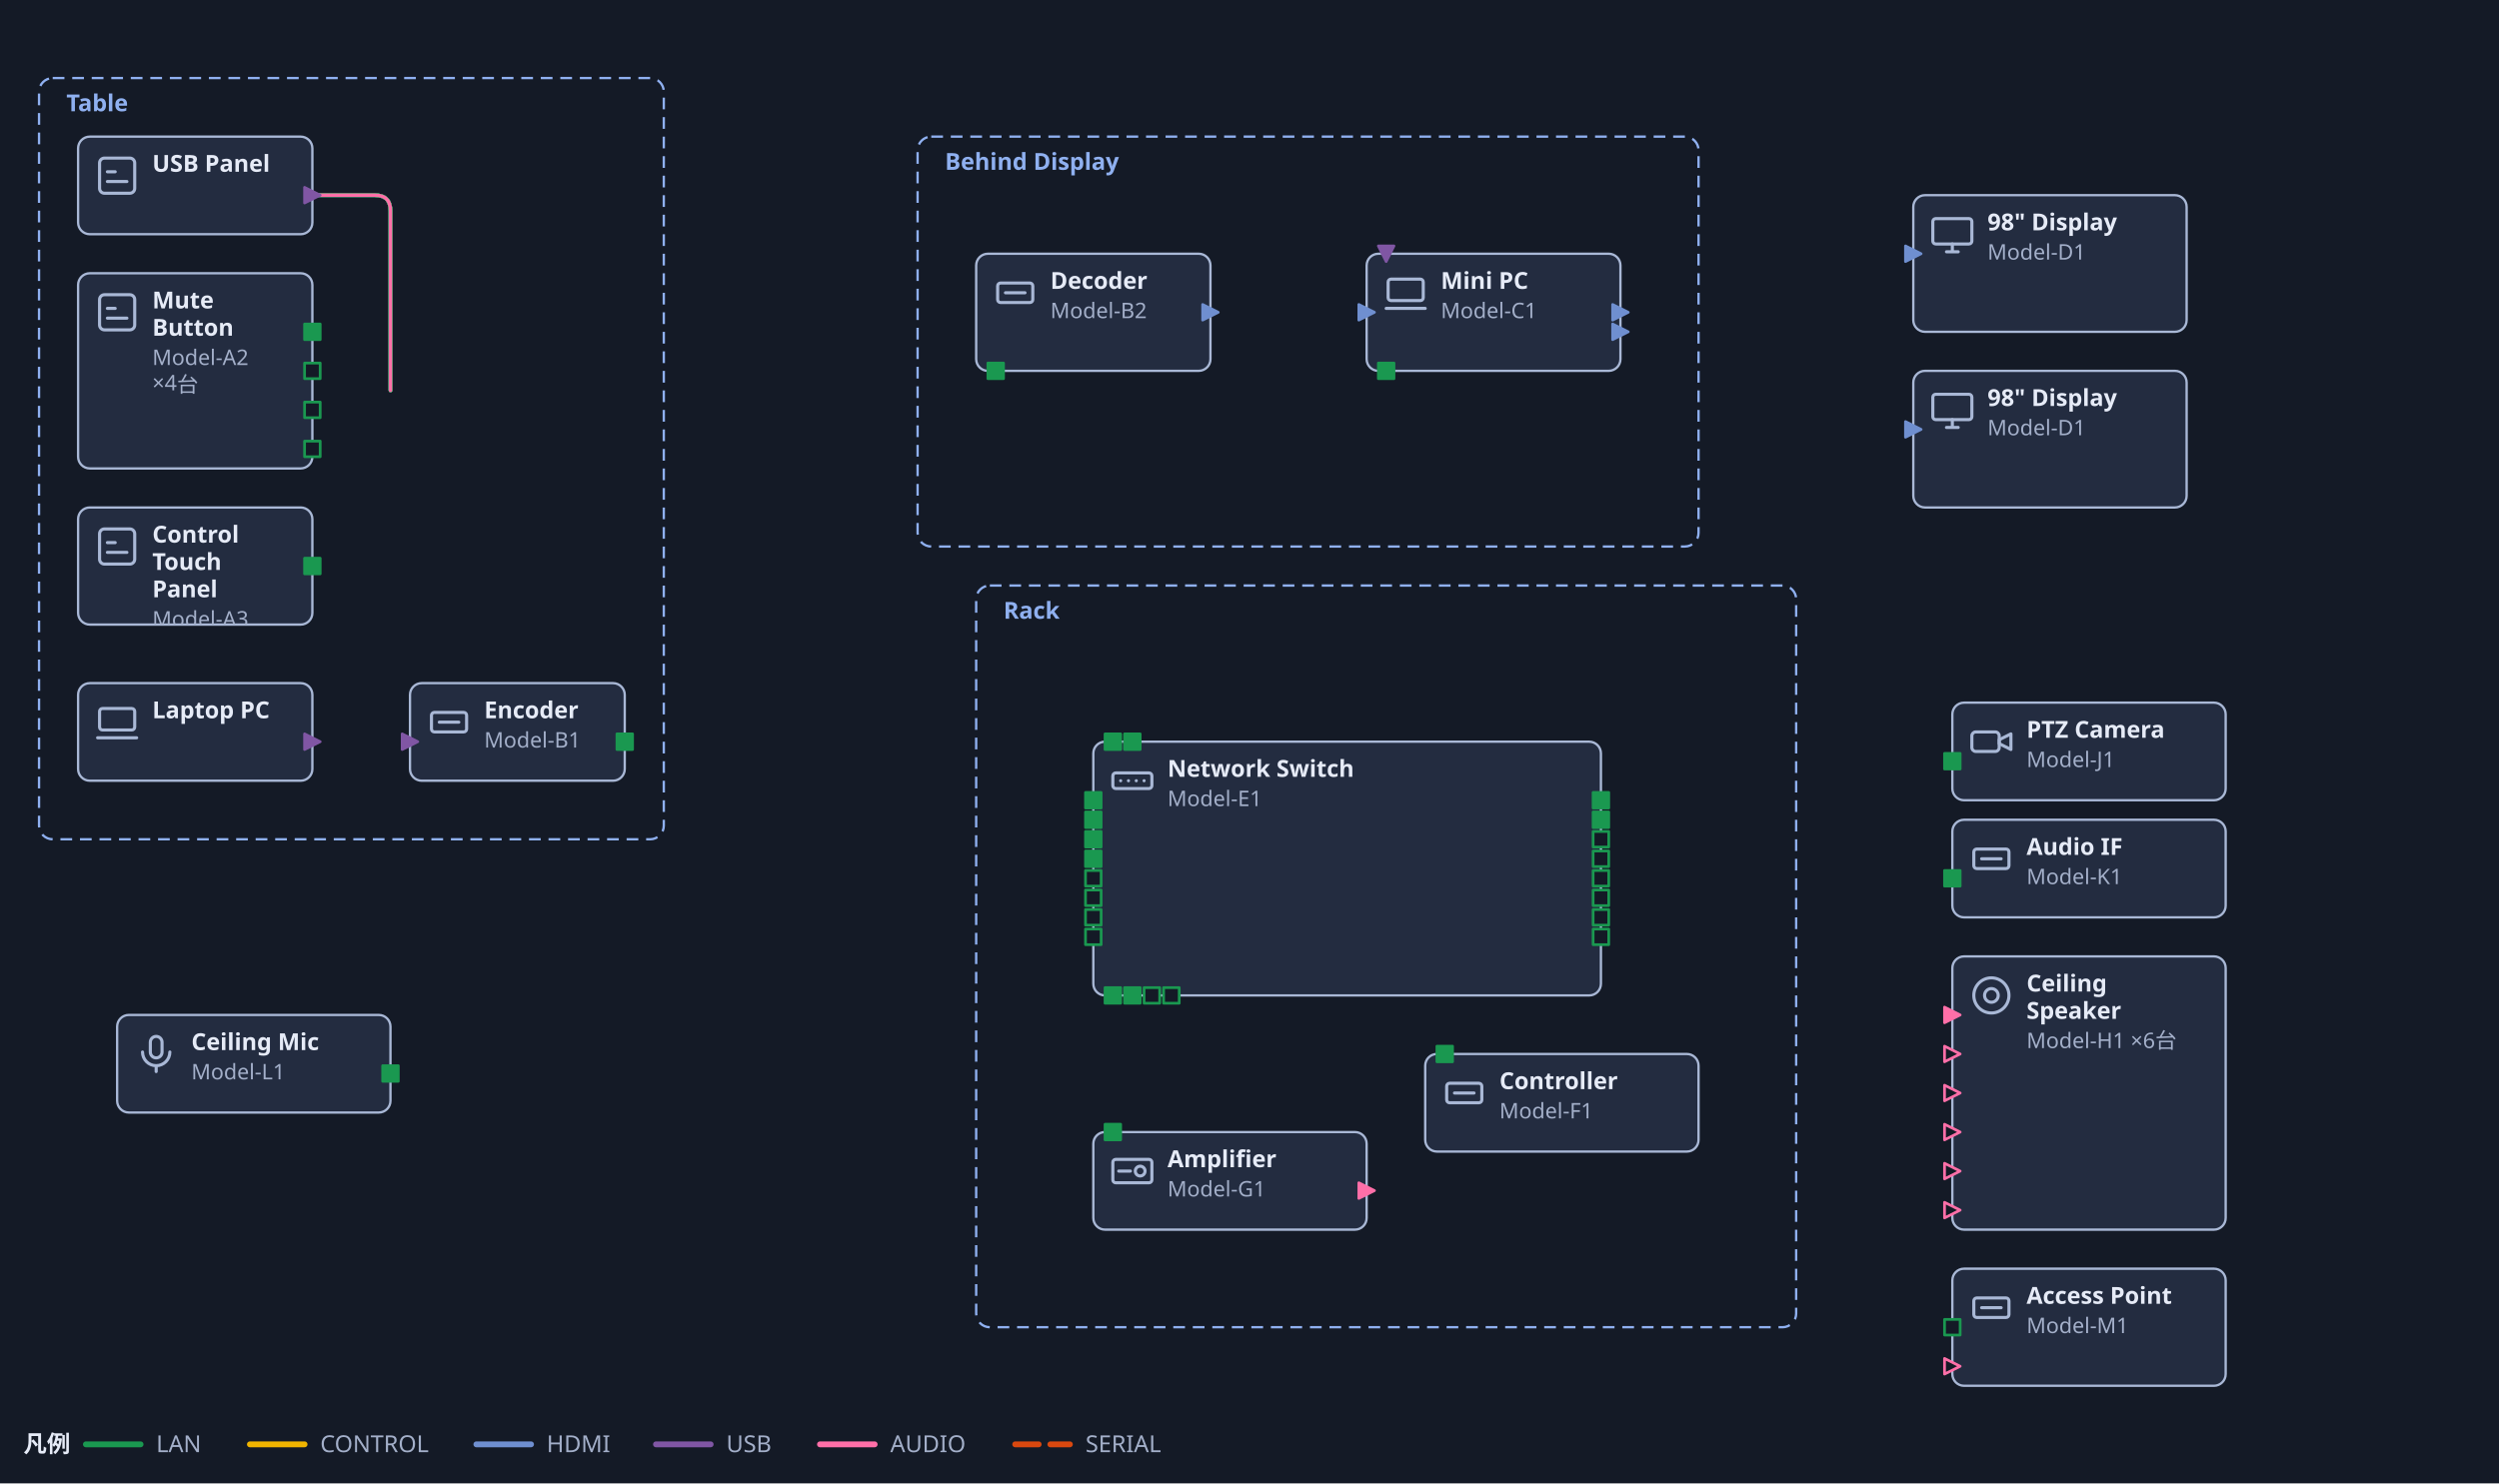
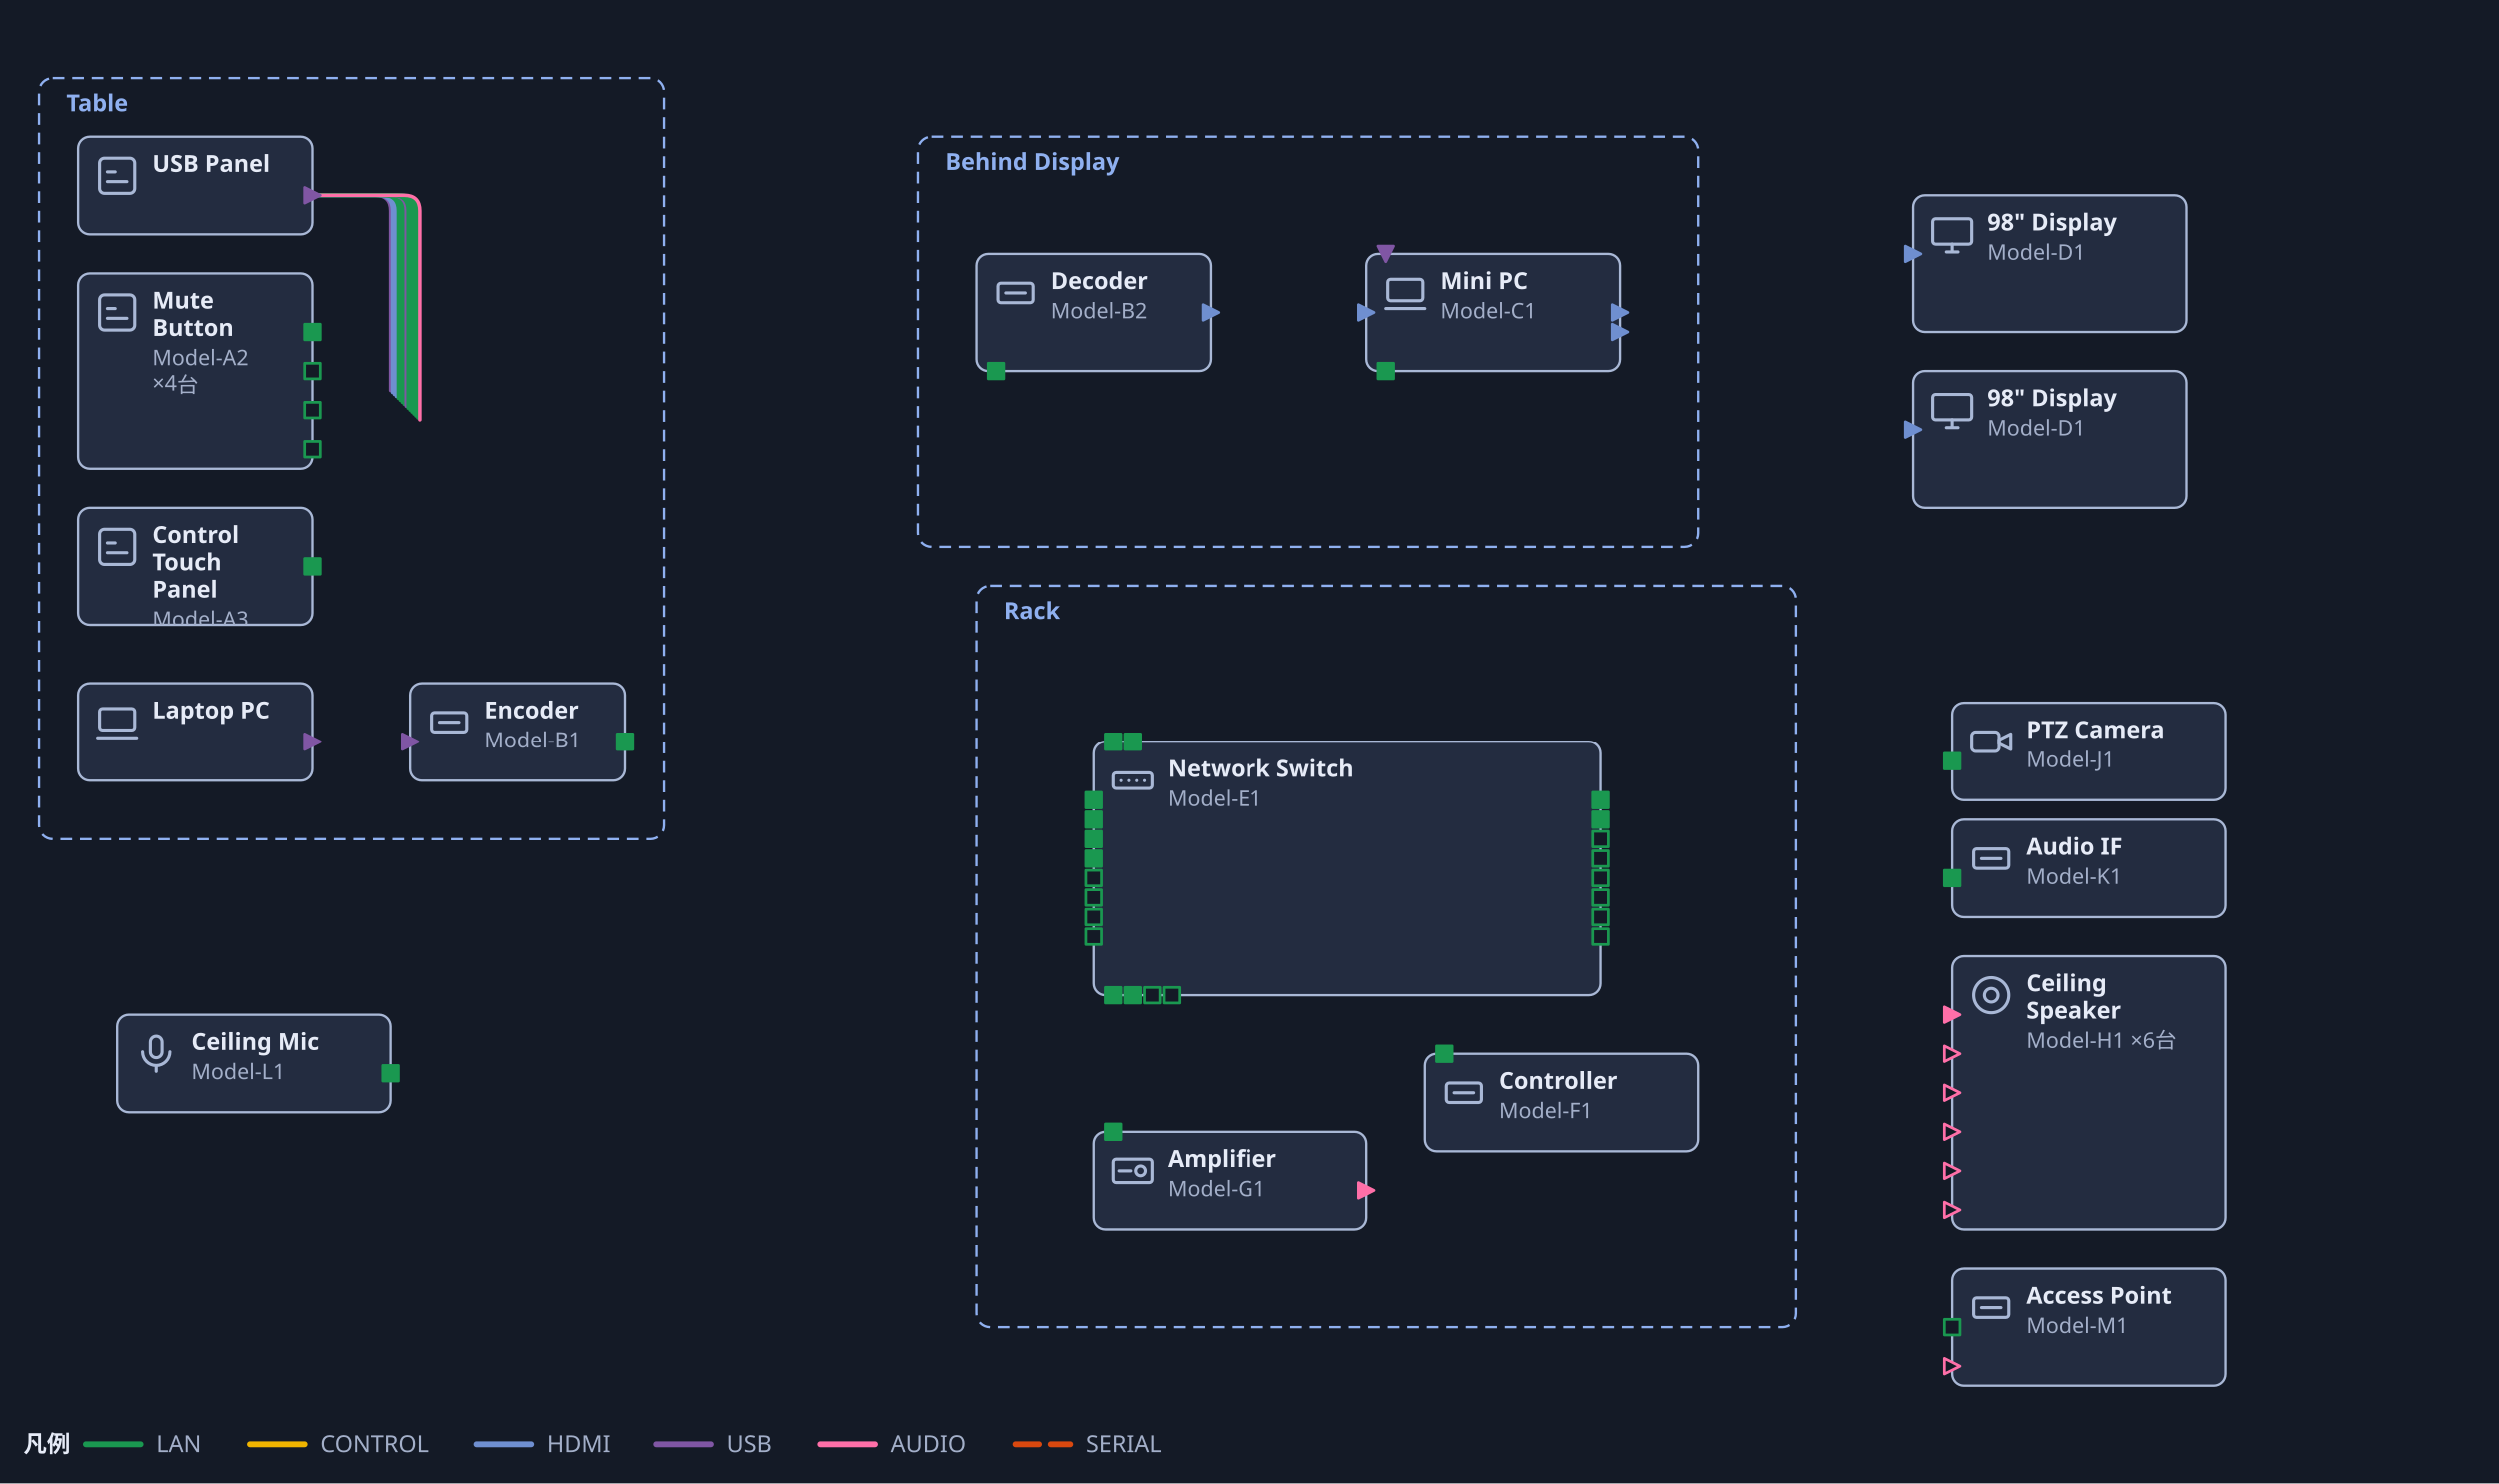
<svg xmlns="http://www.w3.org/2000/svg" width="1280" height="760" viewBox="0 0 1280 760" font-family="&quot;Yu Gothic UI&quot;, &quot;Meiryo&quot;, sans-serif">
  <rect width="1280" height="760" fill="#141a26" />
  <g>
    <rect x="20" y="40" width="320" height="390" rx="7" fill="none" stroke="#8fb0f0" stroke-width="1.2" stroke-dasharray="6 4" />
    <text x="34" y="57" font-size="12" font-weight="bold" fill="#8fb0f0">Table</text>
  </g>
  <g>
    <rect x="470" y="70" width="400" height="210" rx="7" fill="none" stroke="#8fb0f0" stroke-width="1.2" stroke-dasharray="6 4" />
    <text x="484" y="87" font-size="12" font-weight="bold" fill="#8fb0f0">Behind Display</text>
  </g>
  <g>
    <rect x="500" y="300" width="420" height="380" rx="7" fill="none" stroke="#8fb0f0" stroke-width="1.2" stroke-dasharray="6 4" />
    <text x="514" y="317" font-size="12" font-weight="bold" fill="#8fb0f0">Rack</text>
  </g>
  <path d="M100 100 L192 100 Q200 100 200 108 L200 200" fill="none" stroke="#8056a4" stroke-width="1.8" stroke-linecap="round" stroke-linejoin="round" />
-   <path d="M100 100 L192 100 Q200 100 200 108 L200 200" fill="none" stroke="#6f8fd0" stroke-width="1.8" stroke-linecap="round" stroke-linejoin="round" />
-   <path d="M100 100 L192 100 Q200 100 200 108 L200 200" fill="none" stroke="#6f8fd0" stroke-width="1.8" stroke-linecap="round" stroke-linejoin="round" />
-   <path d="M100 100 L192 100 Q200 100 200 108 L200 200" fill="none" stroke="#6f8fd0" stroke-width="1.8" stroke-linecap="round" stroke-linejoin="round" />
-   <path d="M100 100 L192 100 Q200 100 200 108 L200 200" fill="none" stroke="#1a9850" stroke-width="1.8" stroke-linecap="round" stroke-linejoin="round" />
-   <path d="M100 100 L192 100 Q200 100 200 108 L200 200" fill="none" stroke="#1a9850" stroke-width="1.8" stroke-linecap="round" stroke-linejoin="round" />
-   <path d="M100 100 L192 100 Q200 100 200 108 L200 200" fill="none" stroke="#1a9850" stroke-width="1.8" stroke-linecap="round" stroke-linejoin="round" />
-   <path d="M100 100 L192 100 Q200 100 200 108 L200 200" fill="none" stroke="#1a9850" stroke-width="1.8" stroke-linecap="round" stroke-linejoin="round" />
-   <path d="M100 100 L192 100 Q200 100 200 108 L200 200" fill="none" stroke="#8056a4" stroke-width="1.8" stroke-linecap="round" stroke-linejoin="round" />
-   <path d="M100 100 L192 100 Q200 100 200 108 L200 200" fill="none" stroke="#1a9850" stroke-width="1.8" stroke-linecap="round" stroke-linejoin="round" />
-   <path d="M100 100 L192 100 Q200 100 200 108 L200 200" fill="none" stroke="#1a9850" stroke-width="1.8" stroke-linecap="round" stroke-linejoin="round" />
-   <path d="M100 100 L192 100 Q200 100 200 108 L200 200" fill="none" stroke="#1a9850" stroke-width="1.8" stroke-linecap="round" stroke-linejoin="round" />
-   <path d="M100 100 L192 100 Q200 100 200 108 L200 200" fill="none" stroke="#1a9850" stroke-width="1.8" stroke-linecap="round" stroke-linejoin="round" />
-   <path d="M100 100 L192 100 Q200 100 200 108 L200 200" fill="none" stroke="#1a9850" stroke-width="1.8" stroke-linecap="round" stroke-linejoin="round" />
-   <path d="M100 100 L192 100 Q200 100 200 108 L200 200" fill="none" stroke="#1a9850" stroke-width="1.8" stroke-linecap="round" stroke-linejoin="round" />
-   <path d="M100 100 L192 100 Q200 100 200 108 L200 200" fill="none" stroke="#ff6fa8" stroke-width="1.8" stroke-linecap="round" stroke-linejoin="round" />
+   <path d="M101 100 L193 100 Q201 100 201 108 L201 201" fill="none" stroke="#6f8fd0" stroke-width="1.8" stroke-linecap="round" stroke-linejoin="round" />
+   <path d="M102 100 L194 100 Q202 100 202 108 L202 202" fill="none" stroke="#6f8fd0" stroke-width="1.8" stroke-linecap="round" stroke-linejoin="round" />
+   <path d="M103 100 L195 100 Q203 100 203 108 L203 203" fill="none" stroke="#6f8fd0" stroke-width="1.8" stroke-linecap="round" stroke-linejoin="round" />
+   <path d="M104 100 L196 100 Q204 100 204 108 L204 204" fill="none" stroke="#1a9850" stroke-width="1.8" stroke-linecap="round" stroke-linejoin="round" />
+   <path d="M105 100 L197 100 Q205 100 205 108 L205 205" fill="none" stroke="#1a9850" stroke-width="1.8" stroke-linecap="round" stroke-linejoin="round" />
+   <path d="M106 100 L198 100 Q206 100 206 108 L206 206" fill="none" stroke="#1a9850" stroke-width="1.8" stroke-linecap="round" stroke-linejoin="round" />
+   <path d="M107 100 L199 100 Q207 100 207 108 L207 207" fill="none" stroke="#1a9850" stroke-width="1.8" stroke-linecap="round" stroke-linejoin="round" />
+   <path d="M108 100 L200 100 Q208 100 208 108 L208 208" fill="none" stroke="#8056a4" stroke-width="1.8" stroke-linecap="round" stroke-linejoin="round" />
+   <path d="M109 100 L201 100 Q209 100 209 108 L209 209" fill="none" stroke="#1a9850" stroke-width="1.8" stroke-linecap="round" stroke-linejoin="round" />
+   <path d="M110 100 L202 100 Q210 100 210 108 L210 210" fill="none" stroke="#1a9850" stroke-width="1.8" stroke-linecap="round" stroke-linejoin="round" />
+   <path d="M111 100 L203 100 Q211 100 211 108 L211 211" fill="none" stroke="#1a9850" stroke-width="1.8" stroke-linecap="round" stroke-linejoin="round" />
+   <path d="M112 100 L204 100 Q212 100 212 108 L212 212" fill="none" stroke="#1a9850" stroke-width="1.8" stroke-linecap="round" stroke-linejoin="round" />
+   <path d="M113 100 L205 100 Q213 100 213 108 L213 213" fill="none" stroke="#1a9850" stroke-width="1.8" stroke-linecap="round" stroke-linejoin="round" />
+   <path d="M114 100 L206 100 Q214 100 214 108 L214 214" fill="none" stroke="#1a9850" stroke-width="1.8" stroke-linecap="round" stroke-linejoin="round" />
+   <path d="M115 100 L207 100 Q215 100 215 108 L215 215" fill="none" stroke="#ff6fa8" stroke-width="1.8" stroke-linecap="round" stroke-linejoin="round" />
  <g>
    <clipPath id="clip-0">
      <rect x="40" y="70" width="120" height="50" />
    </clipPath>
    <rect x="40" y="70" width="120" height="50" rx="6" fill="#232c40" stroke="#a9b8d6" stroke-width="1.2" />
    <g transform="translate(48 78) scale(1)" fill="none" stroke="#a9b8d6" stroke-width="1.6" stroke-linecap="round" stroke-linejoin="round">
      <rect x="3" y="3" width="18" height="18" rx="2.5" />
      <path d="M7 15h10M7 10h4" />
    </g>
    <g clip-path="url(#clip-0)">
      <text x="78" y="88" font-size="12" font-weight="bold" fill="#e6ebf7">USB Panel</text>
    </g>
    <polygon points="156,96 164,100 156,104" fill="#8056a4" stroke="#8056a4" stroke-width="1.4" stroke-linejoin="round" />
  </g>
  <g>
    <clipPath id="clip-1">
      <rect x="40" y="140" width="120" height="100" />
    </clipPath>
    <rect x="40" y="140" width="120" height="100" rx="6" fill="#232c40" stroke="#a9b8d6" stroke-width="1.2" />
    <g transform="translate(48 148) scale(1)" fill="none" stroke="#a9b8d6" stroke-width="1.6" stroke-linecap="round" stroke-linejoin="round">
      <rect x="3" y="3" width="18" height="18" rx="2.5" />
      <path d="M7 15h10M7 10h4" />
    </g>
    <g clip-path="url(#clip-1)">
      <text x="78" y="158" font-size="12" font-weight="bold" fill="#e6ebf7">Mute</text>
      <text x="78" y="172" font-size="12" font-weight="bold" fill="#e6ebf7">Button</text>
      <text x="78" y="187" font-size="11" fill="#a3afc9">Model-A2</text>
      <text x="78" y="200" font-size="11" fill="#a3afc9">×4台</text>
    </g>
    <polygon points="156,166 164,166 164,174 156,174" fill="#1a9850" stroke="#1a9850" stroke-width="1.4" stroke-linejoin="round" />
    <polygon points="156,186 164,186 164,194 156,194" fill="#141a26" stroke="#1a9850" stroke-width="1.4" stroke-linejoin="round" />
    <polygon points="156,206 164,206 164,214 156,214" fill="#141a26" stroke="#1a9850" stroke-width="1.4" stroke-linejoin="round" />
    <polygon points="156,226 164,226 164,234 156,234" fill="#141a26" stroke="#1a9850" stroke-width="1.4" stroke-linejoin="round" />
  </g>
  <g>
    <clipPath id="clip-2">
      <rect x="40" y="260" width="120" height="60" />
    </clipPath>
    <rect x="40" y="260" width="120" height="60" rx="6" fill="#232c40" stroke="#a9b8d6" stroke-width="1.2" />
    <g transform="translate(48 268) scale(1)" fill="none" stroke="#a9b8d6" stroke-width="1.6" stroke-linecap="round" stroke-linejoin="round">
      <rect x="3" y="3" width="18" height="18" rx="2.5" />
      <path d="M7 15h10M7 10h4" />
    </g>
    <g clip-path="url(#clip-2)">
      <text x="78" y="278" font-size="12" font-weight="bold" fill="#e6ebf7">Control</text>
      <text x="78" y="292" font-size="12" font-weight="bold" fill="#e6ebf7">Touch</text>
      <text x="78" y="306" font-size="12" font-weight="bold" fill="#e6ebf7">Panel</text>
      <text x="78" y="321" font-size="11" fill="#a3afc9">Model-A3</text>
    </g>
    <polygon points="156,286 164,286 164,294 156,294" fill="#1a9850" stroke="#1a9850" stroke-width="1.4" stroke-linejoin="round" />
  </g>
  <g>
    <clipPath id="clip-3">
      <rect x="40" y="350" width="120" height="50" />
    </clipPath>
    <rect x="40" y="350" width="120" height="50" rx="6" fill="#232c40" stroke="#a9b8d6" stroke-width="1.2" />
    <g transform="translate(48 358) scale(1)" fill="none" stroke="#a9b8d6" stroke-width="1.6" stroke-linecap="round" stroke-linejoin="round">
      <rect x="3" y="5" width="18" height="11" rx="1.5" />
      <path d="M2 20h20" />
    </g>
    <g clip-path="url(#clip-3)">
      <text x="78" y="368" font-size="12" font-weight="bold" fill="#e6ebf7">Laptop PC</text>
    </g>
    <polygon points="156,376 164,380 156,384" fill="#8056a4" stroke="#8056a4" stroke-width="1.4" stroke-linejoin="round" />
  </g>
  <g>
    <clipPath id="clip-4">
      <rect x="210" y="350" width="110" height="50" />
    </clipPath>
    <rect x="210" y="350" width="110" height="50" rx="6" fill="#232c40" stroke="#a9b8d6" stroke-width="1.2" />
    <g transform="translate(218 358) scale(1)" fill="none" stroke="#a9b8d6" stroke-width="1.6" stroke-linecap="round" stroke-linejoin="round">
      <rect x="3" y="7" width="18" height="10" rx="1.5" />
      <path d="M7 12h10" />
    </g>
    <g clip-path="url(#clip-4)">
      <text x="248" y="368" font-size="12" font-weight="bold" fill="#e6ebf7">Encoder</text>
      <text x="248" y="383" font-size="11" fill="#a3afc9">Model-B1</text>
    </g>
    <polygon points="206,376 214,380 206,384" fill="#8056a4" stroke="#8056a4" stroke-width="1.4" stroke-linejoin="round" />
    <polygon points="316,376 324,376 324,384 316,384" fill="#1a9850" stroke="#1a9850" stroke-width="1.4" stroke-linejoin="round" />
  </g>
  <g>
    <clipPath id="clip-5">
      <rect x="500" y="130" width="120" height="60" />
    </clipPath>
    <rect x="500" y="130" width="120" height="60" rx="6" fill="#232c40" stroke="#a9b8d6" stroke-width="1.2" />
    <g transform="translate(508 138) scale(1)" fill="none" stroke="#a9b8d6" stroke-width="1.6" stroke-linecap="round" stroke-linejoin="round">
      <rect x="3" y="7" width="18" height="10" rx="1.5" />
      <path d="M7 12h10" />
    </g>
    <g clip-path="url(#clip-5)">
      <text x="538" y="148" font-size="12" font-weight="bold" fill="#e6ebf7">Decoder</text>
      <text x="538" y="163" font-size="11" fill="#a3afc9">Model-B2</text>
    </g>
    <polygon points="616,156 624,160 616,164" fill="#6f8fd0" stroke="#6f8fd0" stroke-width="1.4" stroke-linejoin="round" />
    <polygon points="506,186 514,186 514,194 506,194" fill="#1a9850" stroke="#1a9850" stroke-width="1.4" stroke-linejoin="round" />
  </g>
  <g>
    <clipPath id="clip-6">
      <rect x="700" y="130" width="130" height="60" />
    </clipPath>
    <rect x="700" y="130" width="130" height="60" rx="6" fill="#232c40" stroke="#a9b8d6" stroke-width="1.2" />
    <g transform="translate(708 138) scale(1)" fill="none" stroke="#a9b8d6" stroke-width="1.6" stroke-linecap="round" stroke-linejoin="round">
      <rect x="3" y="5" width="18" height="11" rx="1.5" />
      <path d="M2 20h20" />
    </g>
    <g clip-path="url(#clip-6)">
      <text x="738" y="148" font-size="12" font-weight="bold" fill="#e6ebf7">Mini PC</text>
      <text x="738" y="163" font-size="11" fill="#a3afc9">Model-C1</text>
    </g>
    <polygon points="696,156 704,160 696,164" fill="#6f8fd0" stroke="#6f8fd0" stroke-width="1.4" stroke-linejoin="round" />
    <polygon points="826,156 834,160 826,164" fill="#6f8fd0" stroke="#6f8fd0" stroke-width="1.4" stroke-linejoin="round" />
    <polygon points="826,166 834,170 826,174" fill="#6f8fd0" stroke="#6f8fd0" stroke-width="1.4" stroke-linejoin="round" />
    <polygon points="706,126 714,126 710,134" fill="#8056a4" stroke="#8056a4" stroke-width="1.4" stroke-linejoin="round" />
    <polygon points="706,186 714,186 714,194 706,194" fill="#1a9850" stroke="#1a9850" stroke-width="1.4" stroke-linejoin="round" />
  </g>
  <g>
    <clipPath id="clip-7">
      <rect x="980" y="100" width="140" height="70" />
    </clipPath>
    <rect x="980" y="100" width="140" height="70" rx="6" fill="#232c40" stroke="#a9b8d6" stroke-width="1.2" />
    <g transform="translate(988 108) scale(1)" fill="none" stroke="#a9b8d6" stroke-width="1.6" stroke-linecap="round" stroke-linejoin="round">
      <rect x="2" y="4" width="20" height="13" rx="1.5" />
      <path d="M9 21h6M12 17v4" />
    </g>
    <g clip-path="url(#clip-7)">
      <text x="1018" y="118" font-size="12" font-weight="bold" fill="#e6ebf7">98" Display</text>
      <text x="1018" y="133" font-size="11" fill="#a3afc9">Model-D1</text>
    </g>
    <polygon points="976,126 984,130 976,134" fill="#6f8fd0" stroke="#6f8fd0" stroke-width="1.4" stroke-linejoin="round" />
  </g>
  <g>
    <clipPath id="clip-8">
      <rect x="980" y="190" width="140" height="70" />
    </clipPath>
    <rect x="980" y="190" width="140" height="70" rx="6" fill="#232c40" stroke="#a9b8d6" stroke-width="1.2" />
    <g transform="translate(988 198) scale(1)" fill="none" stroke="#a9b8d6" stroke-width="1.6" stroke-linecap="round" stroke-linejoin="round">
      <rect x="2" y="4" width="20" height="13" rx="1.5" />
      <path d="M9 21h6M12 17v4" />
    </g>
    <g clip-path="url(#clip-8)">
      <text x="1018" y="208" font-size="12" font-weight="bold" fill="#e6ebf7">98" Display</text>
      <text x="1018" y="223" font-size="11" fill="#a3afc9">Model-D1</text>
    </g>
    <polygon points="976,216 984,220 976,224" fill="#6f8fd0" stroke="#6f8fd0" stroke-width="1.4" stroke-linejoin="round" />
  </g>
  <g>
    <clipPath id="clip-9">
      <rect x="560" y="380" width="260" height="130" />
    </clipPath>
    <rect x="560" y="380" width="260" height="130" rx="6" fill="#232c40" stroke="#a9b8d6" stroke-width="1.2" />
    <g transform="translate(568 388) scale(1)" fill="none" stroke="#a9b8d6" stroke-width="1.6" stroke-linecap="round" stroke-linejoin="round">
      <rect x="2" y="8" width="20" height="8" rx="1.5" />
      <path d="M6 12h.01M10 12h.01M14 12h.01M18 12h.01" />
    </g>
    <g clip-path="url(#clip-9)">
      <text x="598" y="398" font-size="12" font-weight="bold" fill="#e6ebf7">Network Switch</text>
      <text x="598" y="413" font-size="11" fill="#a3afc9">Model-E1</text>
    </g>
    <polygon points="556,406 564,406 564,414 556,414" fill="#1a9850" stroke="#1a9850" stroke-width="1.4" stroke-linejoin="round" />
    <polygon points="556,416 564,416 564,424 556,424" fill="#1a9850" stroke="#1a9850" stroke-width="1.4" stroke-linejoin="round" />
    <polygon points="556,426 564,426 564,434 556,434" fill="#1a9850" stroke="#1a9850" stroke-width="1.4" stroke-linejoin="round" />
    <polygon points="556,436 564,436 564,444 556,444" fill="#1a9850" stroke="#1a9850" stroke-width="1.4" stroke-linejoin="round" />
    <polygon points="556,446 564,446 564,454 556,454" fill="#141a26" stroke="#1a9850" stroke-width="1.4" stroke-linejoin="round" />
    <polygon points="556,456 564,456 564,464 556,464" fill="#141a26" stroke="#1a9850" stroke-width="1.4" stroke-linejoin="round" />
    <polygon points="556,466 564,466 564,474 556,474" fill="#141a26" stroke="#1a9850" stroke-width="1.4" stroke-linejoin="round" />
    <polygon points="556,476 564,476 564,484 556,484" fill="#141a26" stroke="#1a9850" stroke-width="1.4" stroke-linejoin="round" />
    <polygon points="816,406 824,406 824,414 816,414" fill="#1a9850" stroke="#1a9850" stroke-width="1.4" stroke-linejoin="round" />
    <polygon points="816,416 824,416 824,424 816,424" fill="#1a9850" stroke="#1a9850" stroke-width="1.4" stroke-linejoin="round" />
    <polygon points="816,426 824,426 824,434 816,434" fill="#141a26" stroke="#1a9850" stroke-width="1.4" stroke-linejoin="round" />
    <polygon points="816,436 824,436 824,444 816,444" fill="#141a26" stroke="#1a9850" stroke-width="1.4" stroke-linejoin="round" />
    <polygon points="816,446 824,446 824,454 816,454" fill="#141a26" stroke="#1a9850" stroke-width="1.4" stroke-linejoin="round" />
    <polygon points="816,456 824,456 824,464 816,464" fill="#141a26" stroke="#1a9850" stroke-width="1.4" stroke-linejoin="round" />
    <polygon points="816,466 824,466 824,474 816,474" fill="#141a26" stroke="#1a9850" stroke-width="1.4" stroke-linejoin="round" />
    <polygon points="816,476 824,476 824,484 816,484" fill="#141a26" stroke="#1a9850" stroke-width="1.4" stroke-linejoin="round" />
    <polygon points="566,376 574,376 574,384 566,384" fill="#1a9850" stroke="#1a9850" stroke-width="1.4" stroke-linejoin="round" />
    <polygon points="576,376 584,376 584,384 576,384" fill="#1a9850" stroke="#1a9850" stroke-width="1.4" stroke-linejoin="round" />
    <polygon points="566,506 574,506 574,514 566,514" fill="#1a9850" stroke="#1a9850" stroke-width="1.4" stroke-linejoin="round" />
    <polygon points="576,506 584,506 584,514 576,514" fill="#1a9850" stroke="#1a9850" stroke-width="1.4" stroke-linejoin="round" />
    <polygon points="586,506 594,506 594,514 586,514" fill="#141a26" stroke="#1a9850" stroke-width="1.4" stroke-linejoin="round" />
    <polygon points="596,506 604,506 604,514 596,514" fill="#141a26" stroke="#1a9850" stroke-width="1.4" stroke-linejoin="round" />
  </g>
  <g>
    <clipPath id="clip-10">
      <rect x="730" y="540" width="140" height="50" />
    </clipPath>
    <rect x="730" y="540" width="140" height="50" rx="6" fill="#232c40" stroke="#a9b8d6" stroke-width="1.2" />
    <g transform="translate(738 548) scale(1)" fill="none" stroke="#a9b8d6" stroke-width="1.6" stroke-linecap="round" stroke-linejoin="round">
      <rect x="3" y="7" width="18" height="10" rx="1.5" />
      <path d="M7 12h10" />
    </g>
    <g clip-path="url(#clip-10)">
      <text x="768" y="558" font-size="12" font-weight="bold" fill="#e6ebf7">Controller</text>
      <text x="768" y="573" font-size="11" fill="#a3afc9">Model-F1</text>
    </g>
    <polygon points="736,536 744,536 744,544 736,544" fill="#1a9850" stroke="#1a9850" stroke-width="1.4" stroke-linejoin="round" />
  </g>
  <g>
    <clipPath id="clip-11">
      <rect x="560" y="580" width="140" height="50" />
    </clipPath>
    <rect x="560" y="580" width="140" height="50" rx="6" fill="#232c40" stroke="#a9b8d6" stroke-width="1.2" />
    <g transform="translate(568 588) scale(1)" fill="none" stroke="#a9b8d6" stroke-width="1.6" stroke-linecap="round" stroke-linejoin="round">
      <rect x="2" y="6" width="20" height="12" rx="1.5" />
      <circle cx="16" cy="12" r="2.5" />
      <path d="M5 12h6" />
    </g>
    <g clip-path="url(#clip-11)">
      <text x="598" y="598" font-size="12" font-weight="bold" fill="#e6ebf7">Amplifier</text>
      <text x="598" y="613" font-size="11" fill="#a3afc9">Model-G1</text>
    </g>
    <polygon points="696,606 704,610 696,614" fill="#ff6fa8" stroke="#ff6fa8" stroke-width="1.4" stroke-linejoin="round" />
    <polygon points="566,576 574,576 574,584 566,584" fill="#1a9850" stroke="#1a9850" stroke-width="1.4" stroke-linejoin="round" />
  </g>
  <g>
    <clipPath id="clip-12">
      <rect x="1000" y="490" width="140" height="140" />
    </clipPath>
    <rect x="1000" y="490" width="140" height="140" rx="6" fill="#232c40" stroke="#a9b8d6" stroke-width="1.2" />
    <g transform="translate(1008 498) scale(1)" fill="none" stroke="#a9b8d6" stroke-width="1.6" stroke-linecap="round" stroke-linejoin="round">
      <circle cx="12" cy="12" r="9" />
      <circle cx="12" cy="12" r="3.5" />
    </g>
    <g clip-path="url(#clip-12)">
      <text x="1038" y="508" font-size="12" font-weight="bold" fill="#e6ebf7">Ceiling</text>
      <text x="1038" y="522" font-size="12" font-weight="bold" fill="#e6ebf7">Speaker</text>
      <text x="1038" y="537" font-size="11" fill="#a3afc9">Model-H1 ×6台</text>
    </g>
    <polygon points="996,516 1004,520 996,524" fill="#ff6fa8" stroke="#ff6fa8" stroke-width="1.4" stroke-linejoin="round" />
    <polygon points="996,536 1004,540 996,544" fill="#141a26" stroke="#ff6fa8" stroke-width="1.4" stroke-linejoin="round" />
    <polygon points="996,556 1004,560 996,564" fill="#141a26" stroke="#ff6fa8" stroke-width="1.4" stroke-linejoin="round" />
    <polygon points="996,576 1004,580 996,584" fill="#141a26" stroke="#ff6fa8" stroke-width="1.4" stroke-linejoin="round" />
    <polygon points="996,596 1004,600 996,604" fill="#141a26" stroke="#ff6fa8" stroke-width="1.4" stroke-linejoin="round" />
    <polygon points="996,616 1004,620 996,624" fill="#141a26" stroke="#ff6fa8" stroke-width="1.4" stroke-linejoin="round" />
  </g>
  <g>
    <clipPath id="clip-13">
      <rect x="1000" y="360" width="140" height="50" />
    </clipPath>
    <rect x="1000" y="360" width="140" height="50" rx="6" fill="#232c40" stroke="#a9b8d6" stroke-width="1.2" />
    <g transform="translate(1008 368) scale(1)" fill="none" stroke="#a9b8d6" stroke-width="1.6" stroke-linecap="round" stroke-linejoin="round">
      <rect x="2" y="7" width="14" height="10" rx="2" />
      <path d="M16 11l6-3v8l-6-3z" />
    </g>
    <g clip-path="url(#clip-13)">
      <text x="1038" y="378" font-size="12" font-weight="bold" fill="#e6ebf7">PTZ Camera</text>
      <text x="1038" y="393" font-size="11" fill="#a3afc9">Model-J1</text>
    </g>
    <polygon points="996,386 1004,386 1004,394 996,394" fill="#1a9850" stroke="#1a9850" stroke-width="1.4" stroke-linejoin="round" />
  </g>
  <g>
    <clipPath id="clip-14">
      <rect x="1000" y="420" width="140" height="50" />
    </clipPath>
    <rect x="1000" y="420" width="140" height="50" rx="6" fill="#232c40" stroke="#a9b8d6" stroke-width="1.2" />
    <g transform="translate(1008 428) scale(1)" fill="none" stroke="#a9b8d6" stroke-width="1.6" stroke-linecap="round" stroke-linejoin="round">
      <rect x="3" y="7" width="18" height="10" rx="1.5" />
      <path d="M7 12h10" />
    </g>
    <g clip-path="url(#clip-14)">
      <text x="1038" y="438" font-size="12" font-weight="bold" fill="#e6ebf7">Audio IF</text>
      <text x="1038" y="453" font-size="11" fill="#a3afc9">Model-K1</text>
    </g>
    <polygon points="996,446 1004,446 1004,454 996,454" fill="#1a9850" stroke="#1a9850" stroke-width="1.4" stroke-linejoin="round" />
  </g>
  <g>
    <clipPath id="clip-15">
      <rect x="60" y="520" width="140" height="50" />
    </clipPath>
    <rect x="60" y="520" width="140" height="50" rx="6" fill="#232c40" stroke="#a9b8d6" stroke-width="1.2" />
    <g transform="translate(68 528) scale(1)" fill="none" stroke="#a9b8d6" stroke-width="1.6" stroke-linecap="round" stroke-linejoin="round">
      <rect x="9" y="3" width="6" height="11" rx="3" />
      <path d="M5 11a7 7 0 0014 0M12 18v3" />
    </g>
    <g clip-path="url(#clip-15)">
      <text x="98" y="538" font-size="12" font-weight="bold" fill="#e6ebf7">Ceiling Mic</text>
      <text x="98" y="553" font-size="11" fill="#a3afc9">Model-L1</text>
    </g>
    <polygon points="196,546 204,546 204,554 196,554" fill="#1a9850" stroke="#1a9850" stroke-width="1.4" stroke-linejoin="round" />
  </g>
  <g>
    <clipPath id="clip-16">
      <rect x="1000" y="650" width="140" height="60" />
    </clipPath>
    <rect x="1000" y="650" width="140" height="60" rx="6" fill="#232c40" stroke="#a9b8d6" stroke-width="1.2" />
    <g transform="translate(1008 658) scale(1)" fill="none" stroke="#a9b8d6" stroke-width="1.6" stroke-linecap="round" stroke-linejoin="round">
      <rect x="3" y="7" width="18" height="10" rx="1.5" />
      <path d="M7 12h10" />
    </g>
    <g clip-path="url(#clip-16)">
      <text x="1038" y="668" font-size="12" font-weight="bold" fill="#e6ebf7">Access Point</text>
      <text x="1038" y="683" font-size="11" fill="#a3afc9">Model-M1</text>
    </g>
    <polygon points="996,676 1004,676 1004,684 996,684" fill="#141a26" stroke="#1a9850" stroke-width="1.4" stroke-linejoin="round" />
    <polygon points="996,696 1004,700 996,704" fill="#141a26" stroke="#ff6fa8" stroke-width="1.4" stroke-linejoin="round" />
  </g>
  <g>
    <text x="12" y="744" font-size="12" font-weight="bold" fill="#e6ebf7">凡例</text>
    <line x1="44" y1="740" x2="72" y2="740" stroke="#1a9850" stroke-width="3" stroke-linecap="round" />
    <text x="80" y="744" font-size="12" fill="#a3afc9">LAN</text>
    <line x1="128" y1="740" x2="156" y2="740" stroke="#f0b400" stroke-width="3" stroke-linecap="round" />
    <text x="164" y="744" font-size="12" fill="#a3afc9">CONTROL</text>
    <line x1="244" y1="740" x2="272" y2="740" stroke="#6f8fd0" stroke-width="3" stroke-linecap="round" />
    <text x="280" y="744" font-size="12" fill="#a3afc9">HDMI</text>
    <line x1="336" y1="740" x2="364" y2="740" stroke="#8056a4" stroke-width="3" stroke-linecap="round" />
    <text x="372" y="744" font-size="12" fill="#a3afc9">USB</text>
    <line x1="420" y1="740" x2="448" y2="740" stroke="#ff6fa8" stroke-width="3" stroke-linecap="round" />
    <text x="456" y="744" font-size="12" fill="#a3afc9">AUDIO</text>
    <line x1="520" y1="740" x2="548" y2="740" stroke="#d9480f" stroke-width="3" stroke-linecap="round" stroke-dasharray="12 6" />
    <text x="556" y="744" font-size="12" fill="#a3afc9">SERIAL</text>
  </g>
</svg>
